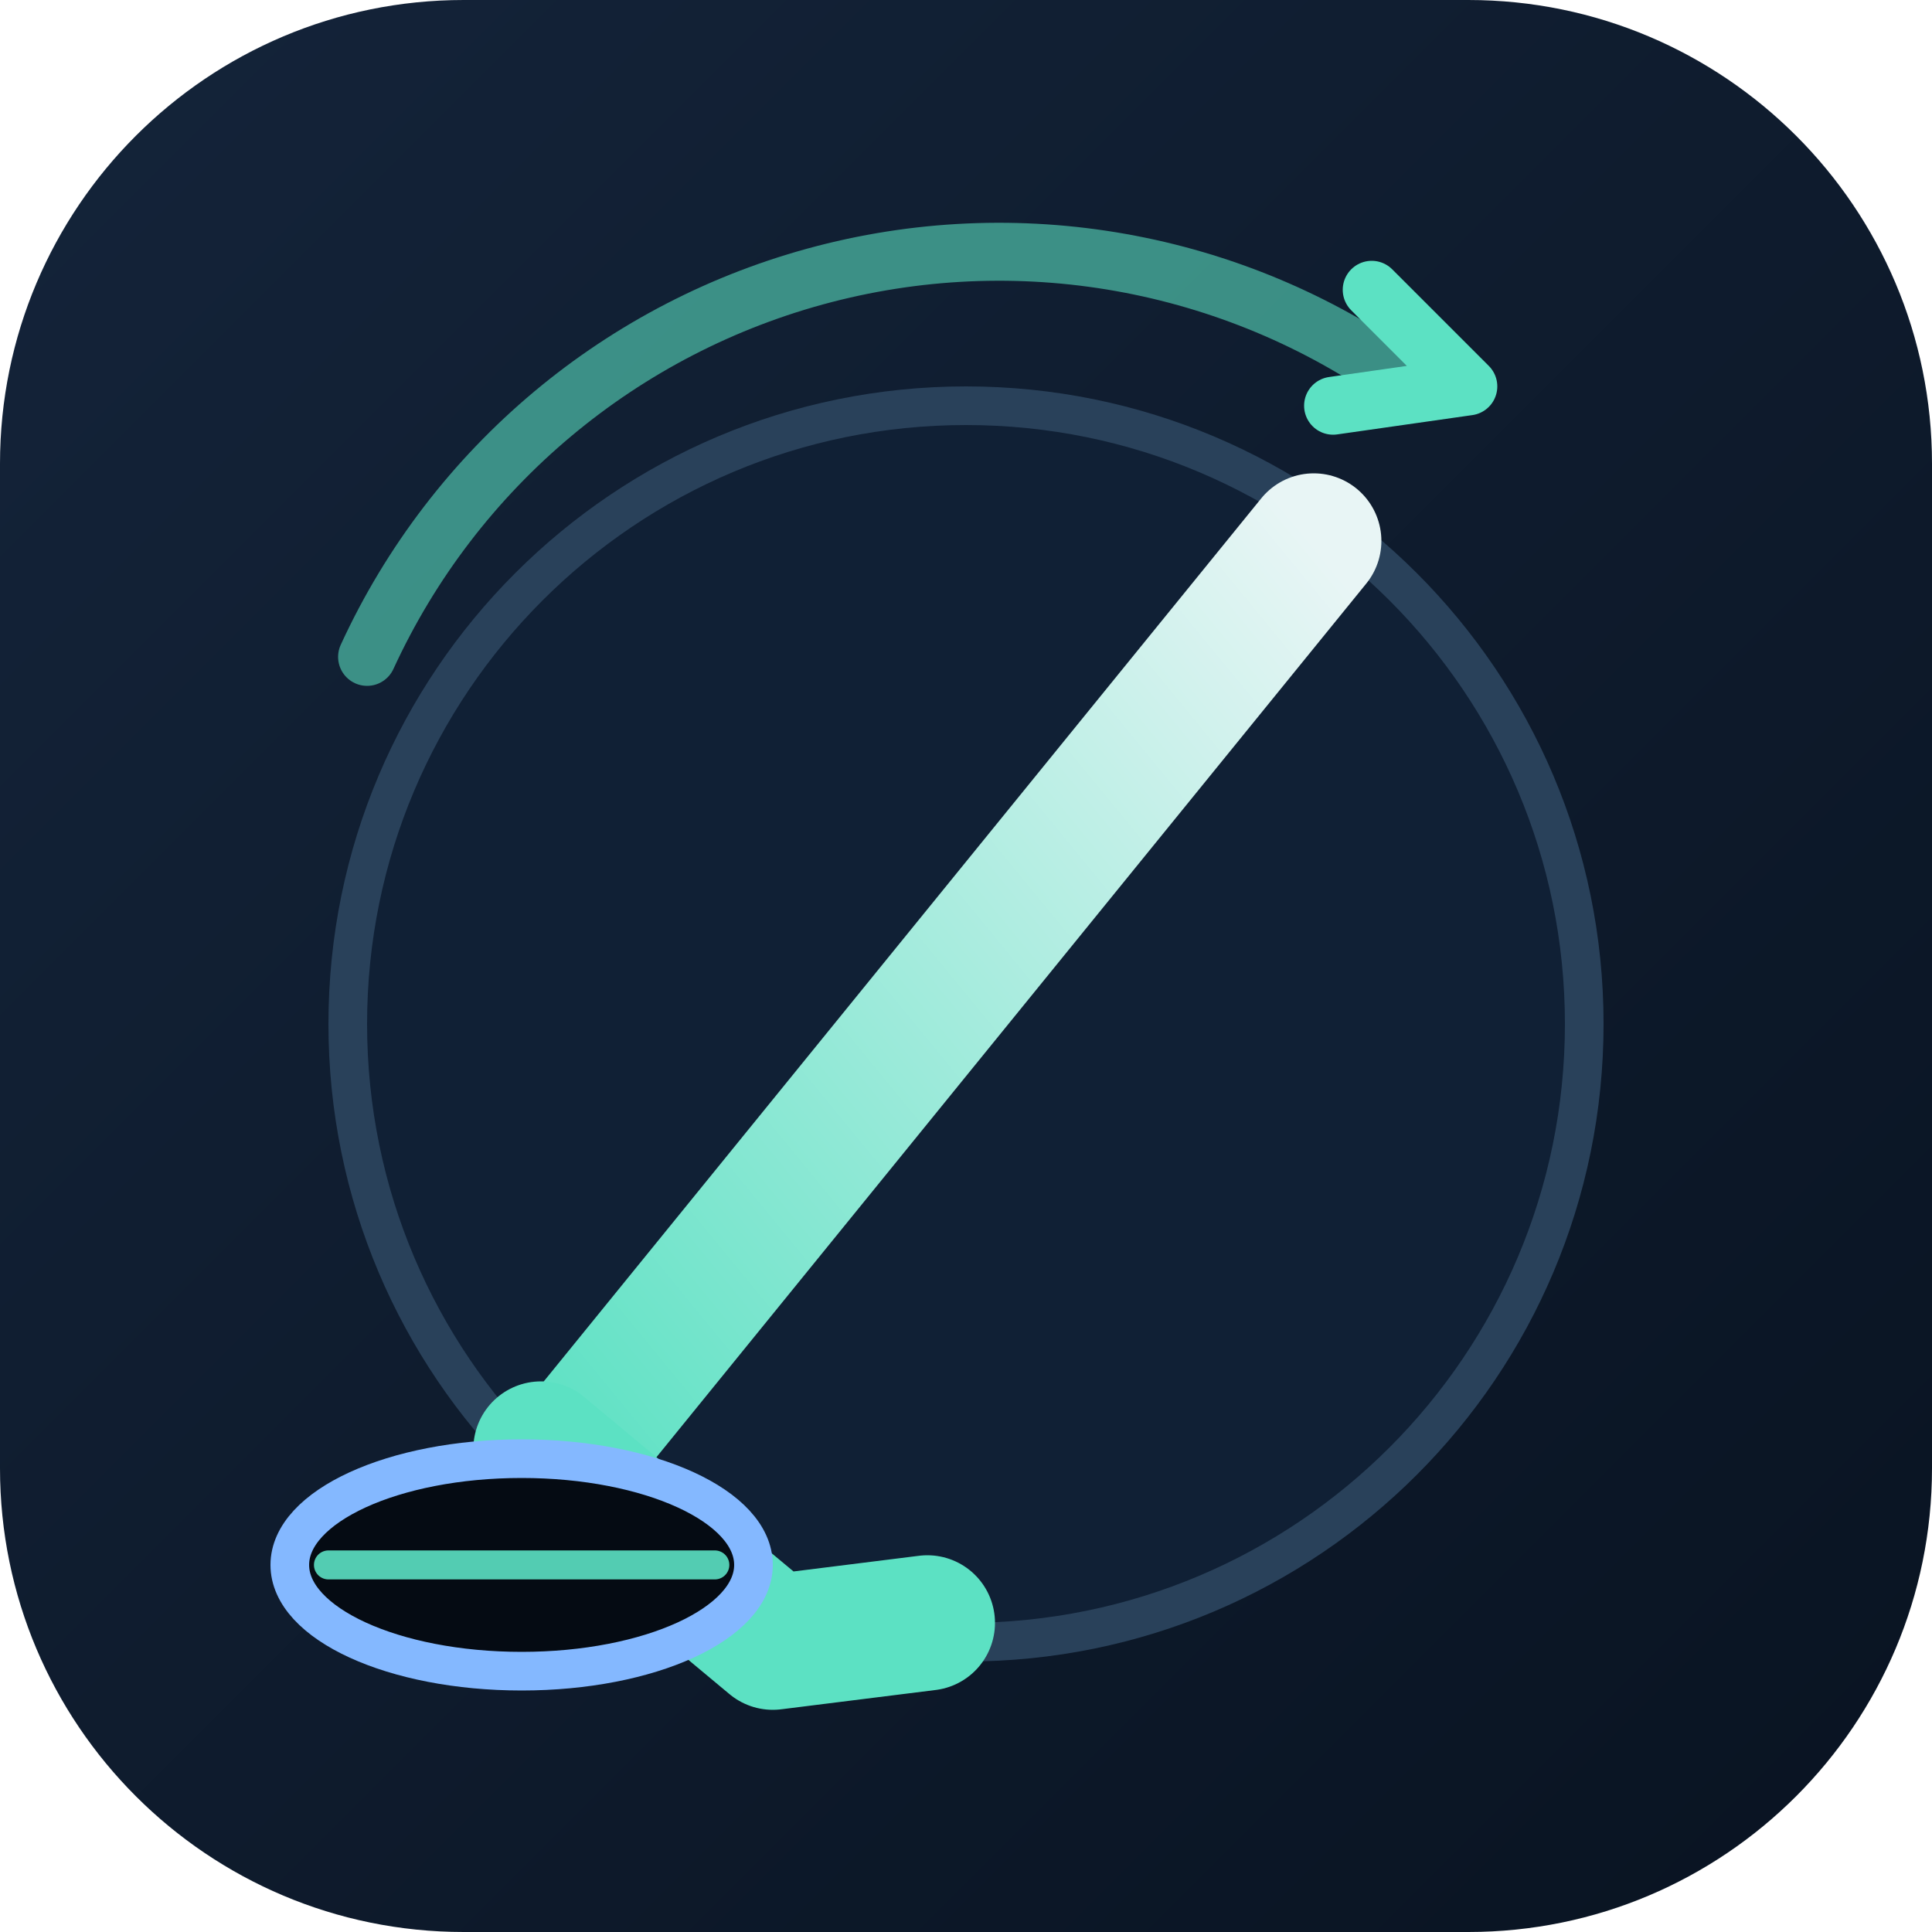
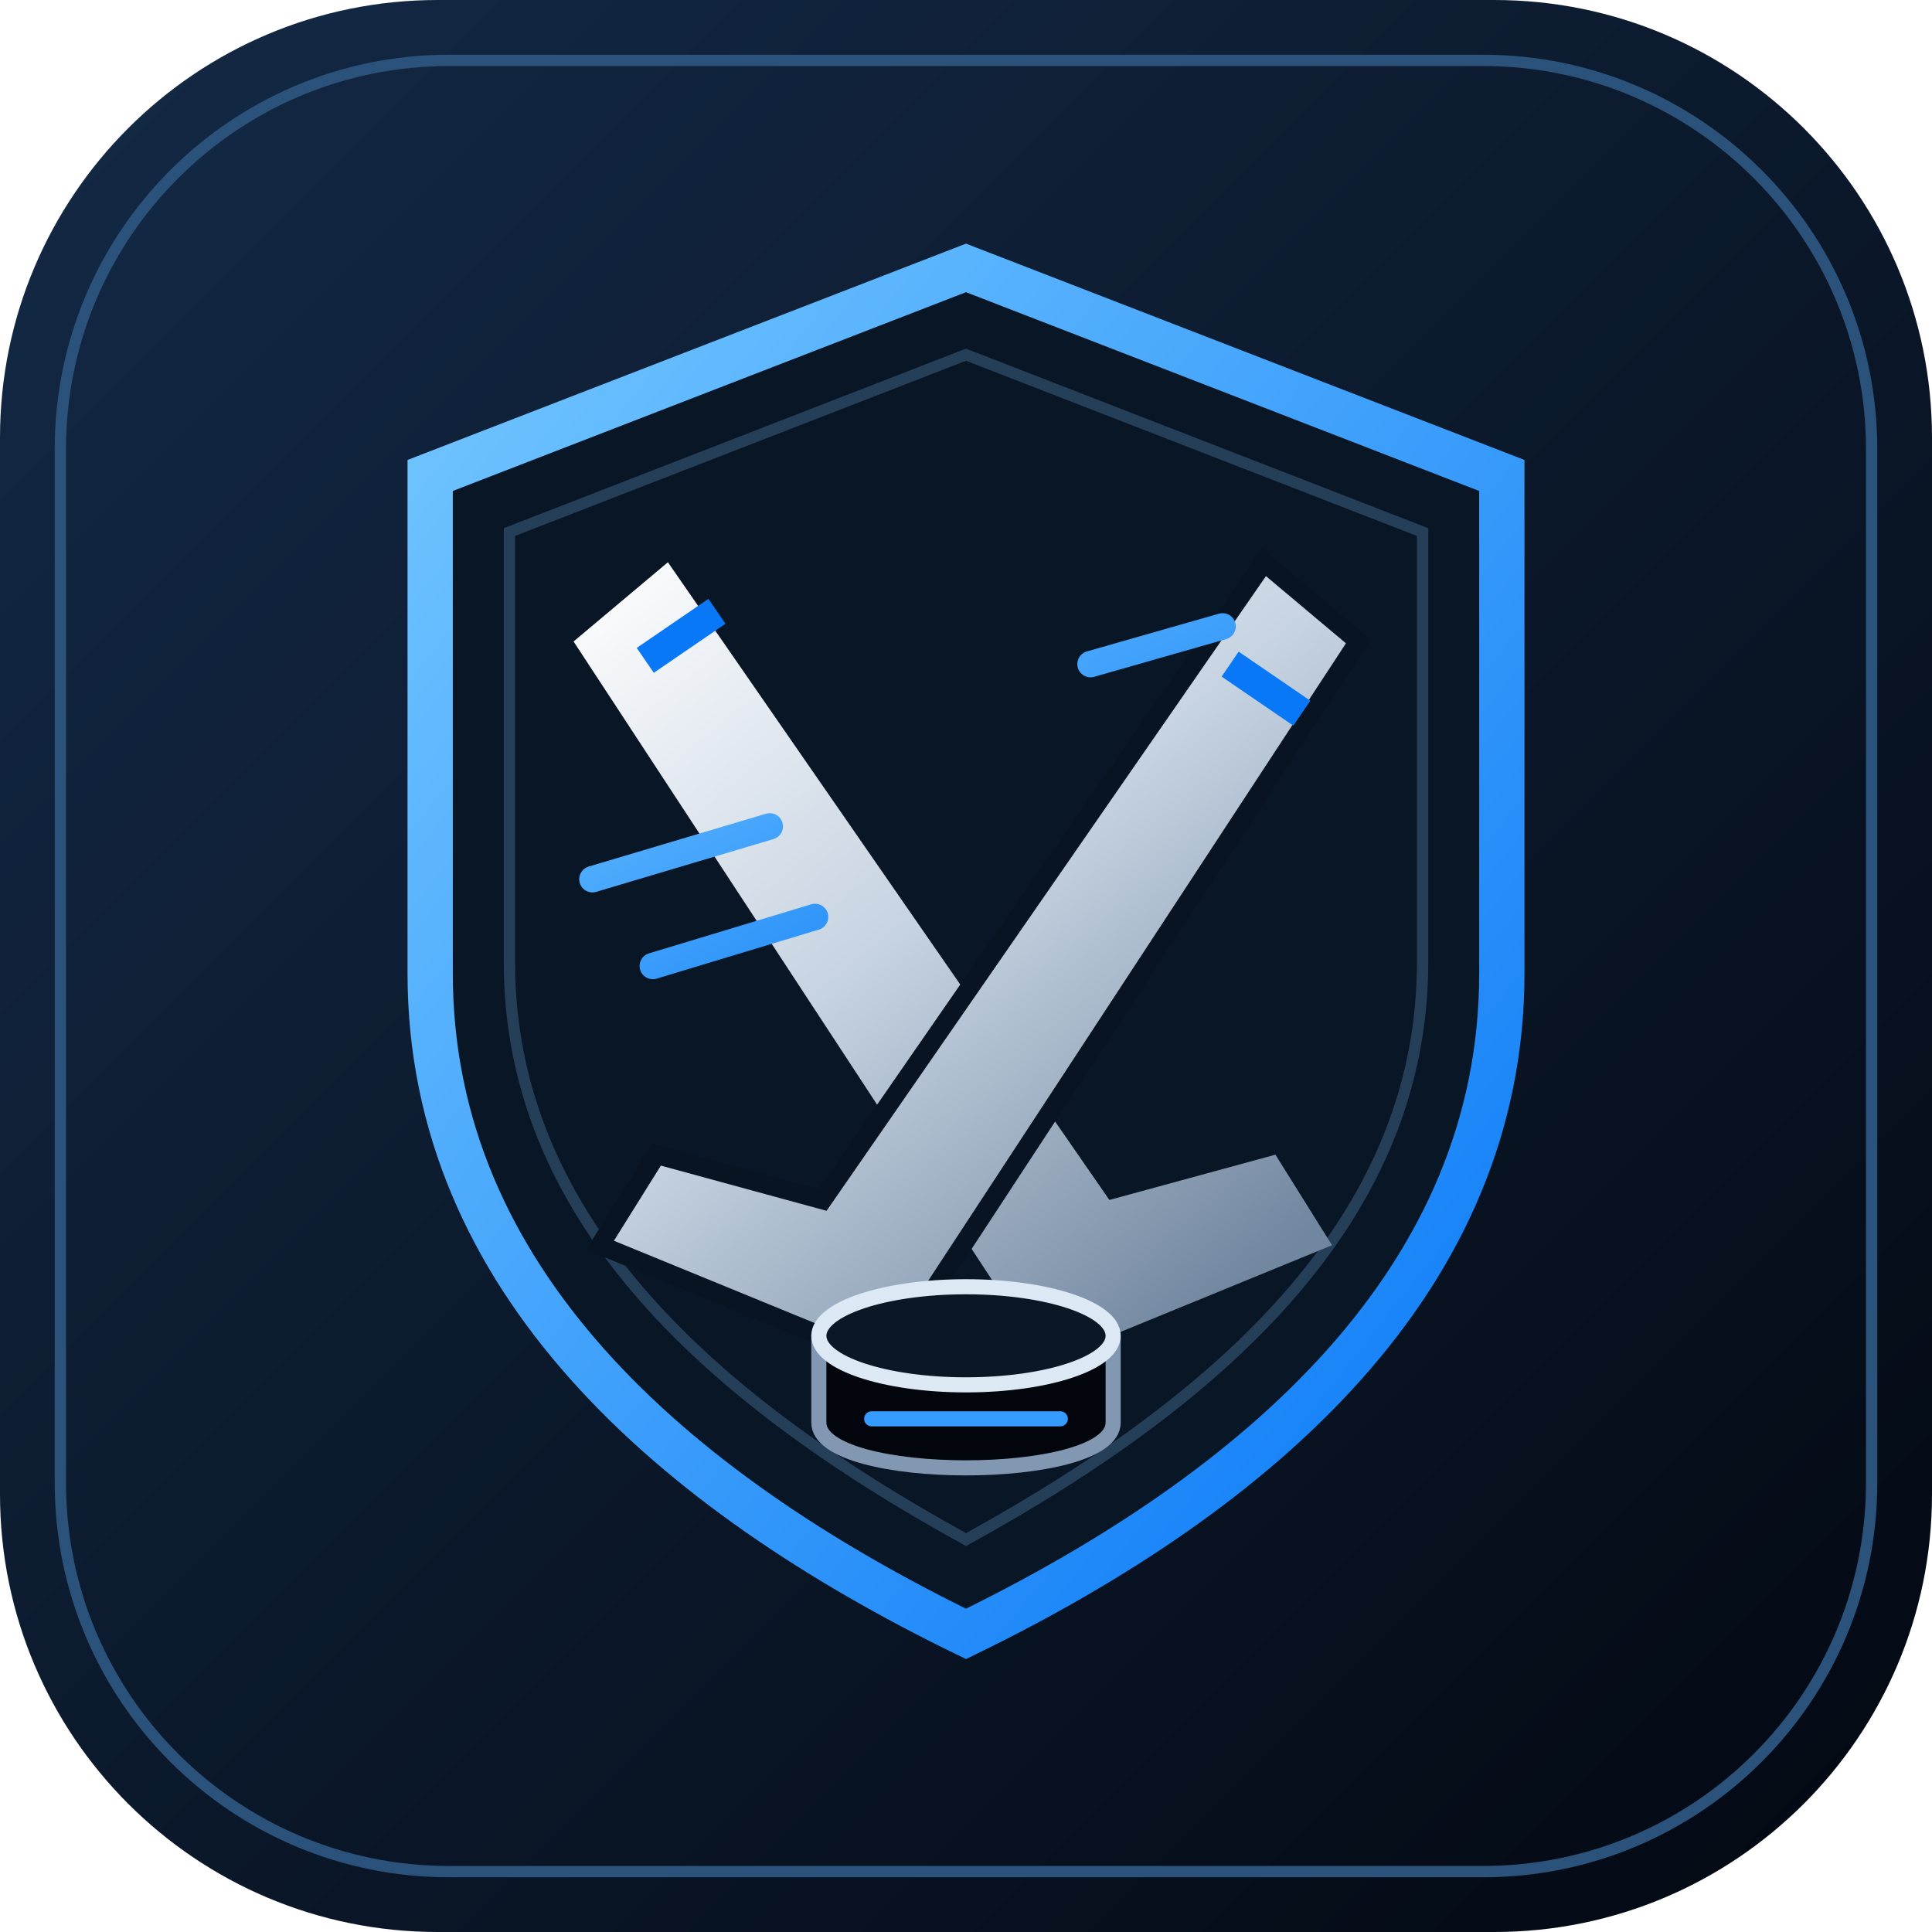
- <svg xmlns="http://www.w3.org/2000/svg" viewBox="0 0 100 100" role="img" aria-labelledby="title desc">
+ <svg xmlns="http://www.w3.org/2000/svg" viewBox="0 0 512 512" role="img" aria-labelledby="title desc">
  <defs>
-     <linearGradient id="bg" x1="0" y1="0" x2="1" y2="1">
-       <stop stop-color="#14243a" />
-       <stop offset="1" stop-color="#091321" />
+     <linearGradient id="bg" x2="1" y2="1">
+       <stop stop-color="#142a47" />
+       <stop offset="1" stop-color="#030811" />
    </linearGradient>
-     <linearGradient id="stick" x1="0" y1="1" x2="1" y2="0">
-       <stop stop-color="#5ce1c3" />
-       <stop offset="1" stop-color="#e8f5f5" />
+     <linearGradient id="ice" x2="0.8" y2="1">
+       <stop stop-color="#ffffff" />
+       <stop offset="0.5" stop-color="#c6d3e1" />
+       <stop offset="1" stop-color="#71869f" />
+     </linearGradient>
+     <linearGradient id="blue" x2="1" y2="1">
+       <stop stop-color="#74c7ff" />
+       <stop offset="1" stop-color="#0878f7" />
    </linearGradient>
  </defs>
-   <rect width="100" height="100" rx="24" fill="url(#bg)" />
-   <path d="M19 34a36 36 0 0 1 54-14" fill="none" stroke="#5ce1c3" stroke-linecap="round" stroke-width="3" opacity=".58" />
-   <path d="m71 15 5 5-7 1" fill="none" stroke="#5ce1c3" stroke-linecap="round" stroke-linejoin="round" stroke-width="3" />
-   <circle cx="50" cy="53" r="32" fill="#102035" stroke="#29415a" stroke-width="2" />
-   <path d="m29 76 39-48" fill="none" stroke="url(#stick)" stroke-linecap="round" stroke-width="7" />
-   <path d="m28 75 12 10 8-1" fill="none" stroke="#5ce1c3" stroke-linecap="round" stroke-linejoin="round" stroke-width="7" />
-   <ellipse cx="27" cy="81" rx="12" ry="5.5" fill="#050b13" stroke="#84b8ff" stroke-width="2" />
-   <path d="M17 81h20" fill="none" stroke="#5ce1c3" stroke-linecap="round" stroke-width="1.5" opacity=".9" />
+   <rect width="512" height="512" rx="116" fill="url(#bg)" />
+   <rect x="16" y="16" width="480" height="480" rx="103" fill="none" stroke="#2a527a" stroke-width="3" />
+   <path d="M256 71 398 126V258c0 81-64 137-142 175-78-38-142-94-142-175V126Z" fill="#091626" stroke="url(#blue)" stroke-width="12" />
+   <path d="M256 94 377 141V255c0 66-50 114-121 153-71-39-121-87-121-153V141Z" fill="none" stroke="#263f59" stroke-width="3" />
+   <path d="m177 149 117 169 44-12 15 24-61 25-24-8-116-177Z" fill="url(#ice)" />
+   <path d="m335 149-117 169-44-12-15 24 61 25 24-8 116-177Z" fill="url(#ice)" stroke="#081421" stroke-width="5" />
+   <path d="m171 175 19-13m136 14 19 13" stroke="#0878f7" stroke-width="8" />
+   <path d="m173 256 43-13m-59-10 47-14m85-43 35-10" stroke="url(#blue)" stroke-width="7" stroke-linecap="round" />
+   <path d="M217 354v23c0 16 78 16 78 0v-23" fill="#02050b" stroke="#8298b2" stroke-width="4" />
+   <ellipse cx="256" cy="354" rx="39" ry="13" fill="#0c1726" stroke="#dce8f4" stroke-width="4" />
+   <path d="M231 376h50" stroke="#369bff" stroke-width="4" stroke-linecap="round" />
</svg>
